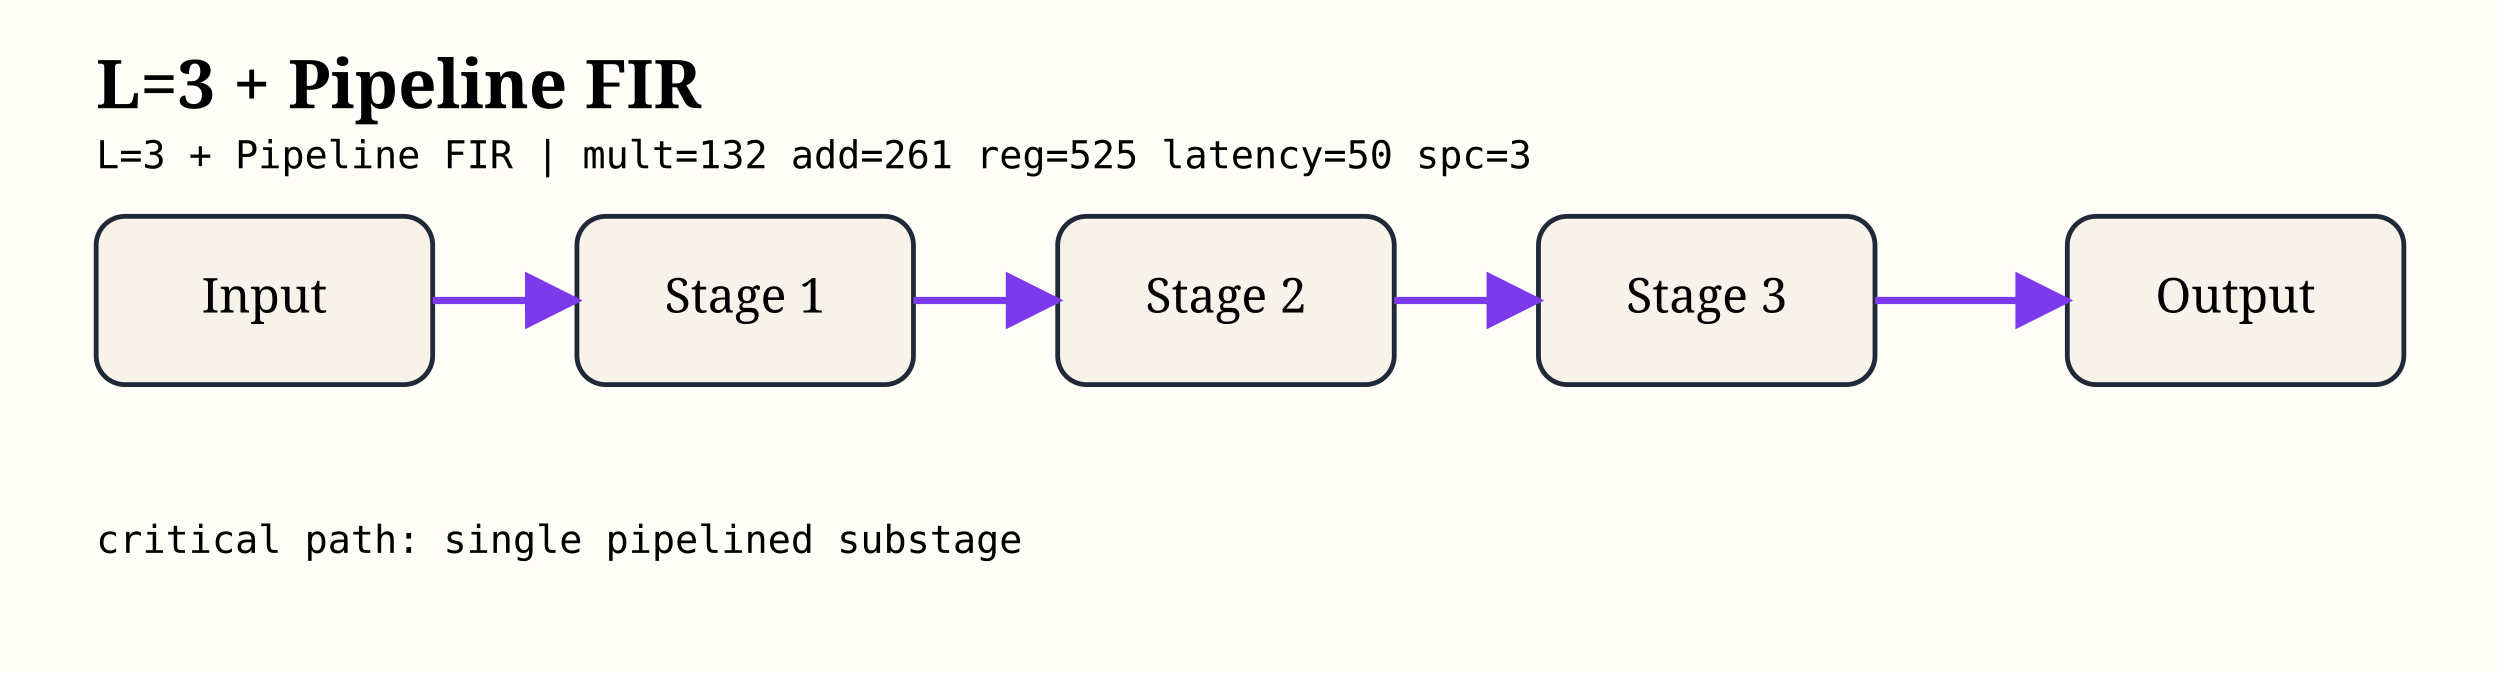
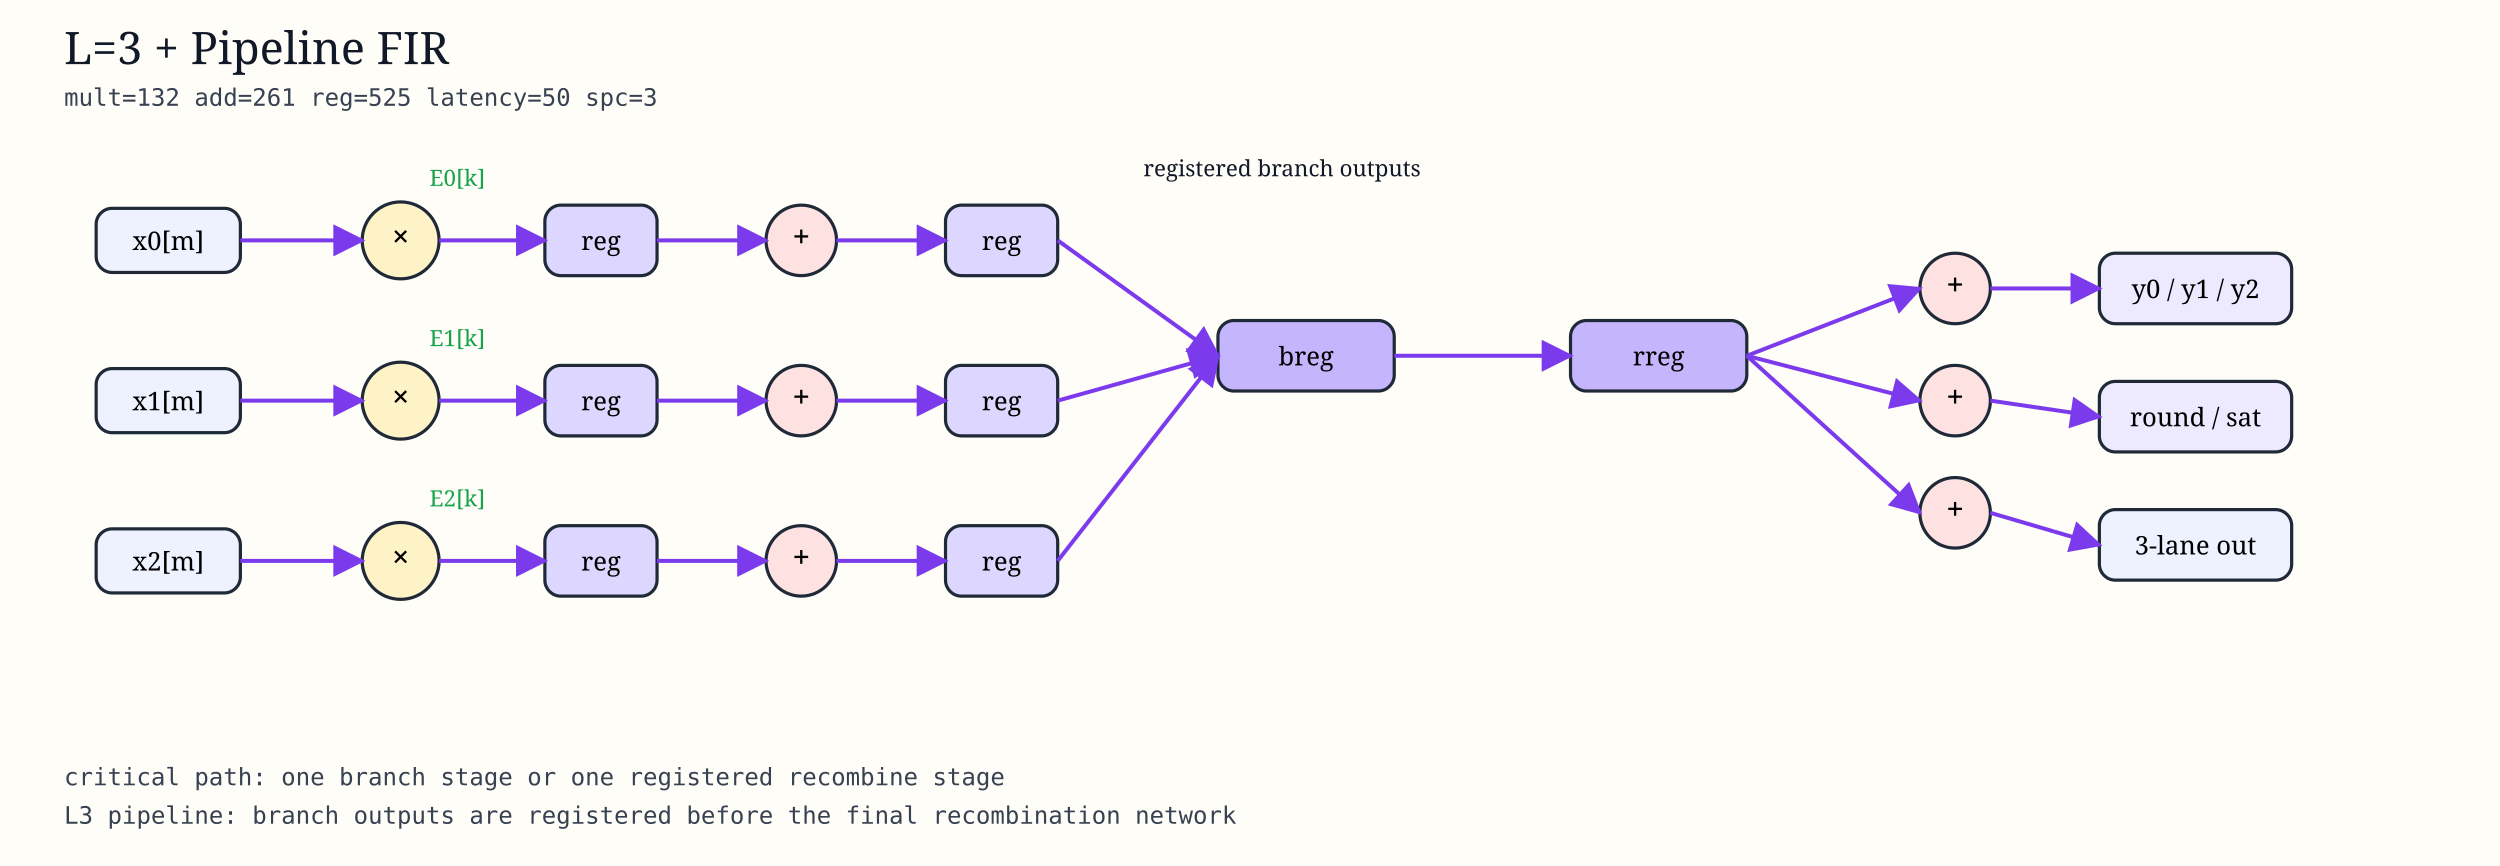
- <svg xmlns="http://www.w3.org/2000/svg" width="1040" height="280" viewBox="0 0 1040 280">
+ <svg xmlns="http://www.w3.org/2000/svg" width="1560" height="540" viewBox="0 0 1560 540">
  <defs>
    <marker id="arrow" viewBox="0 0 10 10" refX="9" refY="5" markerWidth="8" markerHeight="8" orient="auto-start-reverse">
      <path d="M 0 0 L 10 5 L 0 10 z" fill="#7c3aed" />
    </marker>
  </defs>
-   <rect width="1040" height="280" fill="#fffdf8" />
-   <text x="40" y="45" font-family="Georgia" font-size="28" font-weight="bold">L=3 + Pipeline FIR</text>
-   <text x="40" y="70" font-family="Consolas" font-size="16">L=3 + Pipeline FIR | mult=132 add=261 reg=525 latency=50 spc=3</text>
-   <rect x="40" y="90" width="140" height="70" rx="12" fill="#f7f3eb" stroke="#1f2937" stroke-width="2" />
-   <text x="110" y="130" text-anchor="middle" font-family="Georgia" font-size="20">Input</text>
-   <rect x="240" y="90" width="140" height="70" rx="12" fill="#f7f3eb" stroke="#1f2937" stroke-width="2" />
-   <text x="310" y="130" text-anchor="middle" font-family="Georgia" font-size="20">Stage 1</text>
-   <rect x="440" y="90" width="140" height="70" rx="12" fill="#f7f3eb" stroke="#1f2937" stroke-width="2" />
-   <text x="510" y="130" text-anchor="middle" font-family="Georgia" font-size="20">Stage 2</text>
-   <rect x="640" y="90" width="140" height="70" rx="12" fill="#f7f3eb" stroke="#1f2937" stroke-width="2" />
-   <text x="710" y="130" text-anchor="middle" font-family="Georgia" font-size="20">Stage 3</text>
-   <rect x="860" y="90" width="140" height="70" rx="12" fill="#f7f3eb" stroke="#1f2937" stroke-width="2" />
-   <text x="930" y="130" text-anchor="middle" font-family="Georgia" font-size="20">Output</text>
-   <line x1="180" y1="125" x2="240" y2="125" stroke="#7c3aed" stroke-width="3" marker-end="url(#arrow)" />
-   <line x1="380" y1="125" x2="440" y2="125" stroke="#7c3aed" stroke-width="3" marker-end="url(#arrow)" />
-   <line x1="580" y1="125" x2="640" y2="125" stroke="#7c3aed" stroke-width="3" marker-end="url(#arrow)" />
-   <line x1="780" y1="125" x2="860" y2="125" stroke="#7c3aed" stroke-width="3" marker-end="url(#arrow)" />
-   <text x="40" y="230" font-family="Consolas" font-size="16">critical path: single pipelined substage</text>
+   <rect width="1560" height="540" fill="#fffdf8" />
+   <text x="40" y="40" text-anchor="start" font-family="Georgia" font-size="28" fill="#111827">L=3 + Pipeline FIR</text>
+   <text x="40" y="66" font-family="Consolas" font-size="15" fill="#374151">mult=132 add=261 reg=525 latency=50 spc=3</text>
+   <rect x="60" y="130" width="90" height="40" rx="10" fill="#eef2ff" stroke="#1f2937" stroke-width="2" />
+   <text x="105.0" y="156.0" text-anchor="middle" font-family="Georgia" font-size="16" font-weight="normal">
+     <tspan x="105.0" dy="0">x0[m]</tspan>
+   </text>
+   <circle cx="250" cy="150" r="24" fill="#fef3c7" stroke="#1f2937" stroke-width="2" />
+   <text x="250" y="154.667" text-anchor="middle" font-family="Georgia" font-size="20" font-weight="bold">×</text>
+   <text x="268" y="116" text-anchor="start" font-family="Georgia" font-size="14" fill="#16a34a">E0[k]</text>
+   <rect x="340" y="128" width="70" height="44" rx="10" fill="#ddd6fe" stroke="#1f2937" stroke-width="2" />
+   <text x="375.0" y="156.0" text-anchor="middle" font-family="Georgia" font-size="16" font-weight="normal">
+     <tspan x="375.0" dy="0">reg</tspan>
+   </text>
+   <circle cx="500" cy="150" r="22" fill="#fee2e2" stroke="#1f2937" stroke-width="2" />
+   <text x="500" y="154.667" text-anchor="middle" font-family="Georgia" font-size="20" font-weight="bold">+</text>
+   <rect x="590" y="128" width="70" height="44" rx="10" fill="#ddd6fe" stroke="#1f2937" stroke-width="2" />
+   <text x="625.0" y="156.0" text-anchor="middle" font-family="Georgia" font-size="16" font-weight="normal">
+     <tspan x="625.0" dy="0">reg</tspan>
+   </text>
+   <line x1="150" y1="150" x2="226" y2="150" stroke="#7c3aed" stroke-width="2.5" marker-end="url(#arrow)" />
+   <line x1="274" y1="150" x2="340" y2="150" stroke="#7c3aed" stroke-width="2.5" marker-end="url(#arrow)" />
+   <line x1="410" y1="150" x2="478" y2="150" stroke="#7c3aed" stroke-width="2.5" marker-end="url(#arrow)" />
+   <line x1="522" y1="150" x2="590" y2="150" stroke="#7c3aed" stroke-width="2.5" marker-end="url(#arrow)" />
+   <rect x="60" y="230" width="90" height="40" rx="10" fill="#eef2ff" stroke="#1f2937" stroke-width="2" />
+   <text x="105.0" y="256.0" text-anchor="middle" font-family="Georgia" font-size="16" font-weight="normal">
+     <tspan x="105.0" dy="0">x1[m]</tspan>
+   </text>
+   <circle cx="250" cy="250" r="24" fill="#fef3c7" stroke="#1f2937" stroke-width="2" />
+   <text x="250" y="254.667" text-anchor="middle" font-family="Georgia" font-size="20" font-weight="bold">×</text>
+   <text x="268" y="216" text-anchor="start" font-family="Georgia" font-size="14" fill="#16a34a">E1[k]</text>
+   <rect x="340" y="228" width="70" height="44" rx="10" fill="#ddd6fe" stroke="#1f2937" stroke-width="2" />
+   <text x="375.0" y="256.0" text-anchor="middle" font-family="Georgia" font-size="16" font-weight="normal">
+     <tspan x="375.0" dy="0">reg</tspan>
+   </text>
+   <circle cx="500" cy="250" r="22" fill="#fee2e2" stroke="#1f2937" stroke-width="2" />
+   <text x="500" y="254.667" text-anchor="middle" font-family="Georgia" font-size="20" font-weight="bold">+</text>
+   <rect x="590" y="228" width="70" height="44" rx="10" fill="#ddd6fe" stroke="#1f2937" stroke-width="2" />
+   <text x="625.0" y="256.0" text-anchor="middle" font-family="Georgia" font-size="16" font-weight="normal">
+     <tspan x="625.0" dy="0">reg</tspan>
+   </text>
+   <line x1="150" y1="250" x2="226" y2="250" stroke="#7c3aed" stroke-width="2.5" marker-end="url(#arrow)" />
+   <line x1="274" y1="250" x2="340" y2="250" stroke="#7c3aed" stroke-width="2.5" marker-end="url(#arrow)" />
+   <line x1="410" y1="250" x2="478" y2="250" stroke="#7c3aed" stroke-width="2.5" marker-end="url(#arrow)" />
+   <line x1="522" y1="250" x2="590" y2="250" stroke="#7c3aed" stroke-width="2.5" marker-end="url(#arrow)" />
+   <rect x="60" y="330" width="90" height="40" rx="10" fill="#eef2ff" stroke="#1f2937" stroke-width="2" />
+   <text x="105.0" y="356.0" text-anchor="middle" font-family="Georgia" font-size="16" font-weight="normal">
+     <tspan x="105.0" dy="0">x2[m]</tspan>
+   </text>
+   <circle cx="250" cy="350" r="24" fill="#fef3c7" stroke="#1f2937" stroke-width="2" />
+   <text x="250" y="354.667" text-anchor="middle" font-family="Georgia" font-size="20" font-weight="bold">×</text>
+   <text x="268" y="316" text-anchor="start" font-family="Georgia" font-size="14" fill="#16a34a">E2[k]</text>
+   <rect x="340" y="328" width="70" height="44" rx="10" fill="#ddd6fe" stroke="#1f2937" stroke-width="2" />
+   <text x="375.0" y="356.0" text-anchor="middle" font-family="Georgia" font-size="16" font-weight="normal">
+     <tspan x="375.0" dy="0">reg</tspan>
+   </text>
+   <circle cx="500" cy="350" r="22" fill="#fee2e2" stroke="#1f2937" stroke-width="2" />
+   <text x="500" y="354.667" text-anchor="middle" font-family="Georgia" font-size="20" font-weight="bold">+</text>
+   <rect x="590" y="328" width="70" height="44" rx="10" fill="#ddd6fe" stroke="#1f2937" stroke-width="2" />
+   <text x="625.0" y="356.0" text-anchor="middle" font-family="Georgia" font-size="16" font-weight="normal">
+     <tspan x="625.0" dy="0">reg</tspan>
+   </text>
+   <line x1="150" y1="350" x2="226" y2="350" stroke="#7c3aed" stroke-width="2.5" marker-end="url(#arrow)" />
+   <line x1="274" y1="350" x2="340" y2="350" stroke="#7c3aed" stroke-width="2.5" marker-end="url(#arrow)" />
+   <line x1="410" y1="350" x2="478" y2="350" stroke="#7c3aed" stroke-width="2.5" marker-end="url(#arrow)" />
+   <line x1="522" y1="350" x2="590" y2="350" stroke="#7c3aed" stroke-width="2.5" marker-end="url(#arrow)" />
+   <text x="800" y="110" text-anchor="middle" font-family="Georgia" font-size="14" fill="#111827">registered branch outputs</text>
+   <rect x="760" y="200" width="110" height="44" rx="10" fill="#c4b5fd" stroke="#1f2937" stroke-width="2" />
+   <text x="815.0" y="228.0" text-anchor="middle" font-family="Georgia" font-size="16" font-weight="normal">
+     <tspan x="815.0" dy="0">breg</tspan>
+   </text>
+   <rect x="980" y="200" width="110" height="44" rx="10" fill="#c4b5fd" stroke="#1f2937" stroke-width="2" />
+   <text x="1035.0" y="228.0" text-anchor="middle" font-family="Georgia" font-size="16" font-weight="normal">
+     <tspan x="1035.0" dy="0">rreg</tspan>
+   </text>
+   <circle cx="1220" cy="180" r="22" fill="#fee2e2" stroke="#1f2937" stroke-width="2" />
+   <text x="1220" y="184.667" text-anchor="middle" font-family="Georgia" font-size="20" font-weight="bold">+</text>
+   <circle cx="1220" cy="250" r="22" fill="#fee2e2" stroke="#1f2937" stroke-width="2" />
+   <text x="1220" y="254.667" text-anchor="middle" font-family="Georgia" font-size="20" font-weight="bold">+</text>
+   <circle cx="1220" cy="320" r="22" fill="#fee2e2" stroke="#1f2937" stroke-width="2" />
+   <text x="1220" y="324.667" text-anchor="middle" font-family="Georgia" font-size="20" font-weight="bold">+</text>
+   <rect x="1310" y="158" width="120" height="44" rx="10" fill="#ede9fe" stroke="#1f2937" stroke-width="2" />
+   <text x="1370.0" y="186.0" text-anchor="middle" font-family="Georgia" font-size="16" font-weight="normal">
+     <tspan x="1370.0" dy="0">y0 / y1 / y2</tspan>
+   </text>
+   <rect x="1310" y="238" width="120" height="44" rx="10" fill="#ede9fe" stroke="#1f2937" stroke-width="2" />
+   <text x="1370.0" y="266.0" text-anchor="middle" font-family="Georgia" font-size="16" font-weight="normal">
+     <tspan x="1370.0" dy="0">round / sat</tspan>
+   </text>
+   <rect x="1310" y="318" width="120" height="44" rx="10" fill="#eef2ff" stroke="#1f2937" stroke-width="2" />
+   <text x="1370.0" y="346.0" text-anchor="middle" font-family="Georgia" font-size="16" font-weight="normal">
+     <tspan x="1370.0" dy="0">3-lane out</tspan>
+   </text>
+   <line x1="660" y1="150" x2="760" y2="222" stroke="#7c3aed" stroke-width="2.5" marker-end="url(#arrow)" />
+   <line x1="660" y1="250" x2="760" y2="222" stroke="#7c3aed" stroke-width="2.5" marker-end="url(#arrow)" />
+   <line x1="660" y1="350" x2="760" y2="222" stroke="#7c3aed" stroke-width="2.5" marker-end="url(#arrow)" />
+   <line x1="870" y1="222" x2="980" y2="222" stroke="#7c3aed" stroke-width="2.5" marker-end="url(#arrow)" />
+   <line x1="1090" y1="222" x2="1198" y2="180" stroke="#7c3aed" stroke-width="2.5" marker-end="url(#arrow)" />
+   <line x1="1090" y1="222" x2="1198" y2="250" stroke="#7c3aed" stroke-width="2.5" marker-end="url(#arrow)" />
+   <line x1="1090" y1="222" x2="1198" y2="320" stroke="#7c3aed" stroke-width="2.5" marker-end="url(#arrow)" />
+   <line x1="1242" y1="180" x2="1310" y2="180" stroke="#7c3aed" stroke-width="2.5" marker-end="url(#arrow)" />
+   <line x1="1242" y1="250" x2="1310" y2="260" stroke="#7c3aed" stroke-width="2.5" marker-end="url(#arrow)" />
+   <line x1="1242" y1="320" x2="1310" y2="340" stroke="#7c3aed" stroke-width="2.5" marker-end="url(#arrow)" />
+   <text x="40" y="490" font-family="Consolas" font-size="15" fill="#374151">critical path: one branch stage or one registered recombine stage</text>
+   <text x="40" y="514" font-family="Consolas" font-size="15" fill="#374151">L3 pipeline: branch outputs are registered before the final recombination network</text>
</svg>
